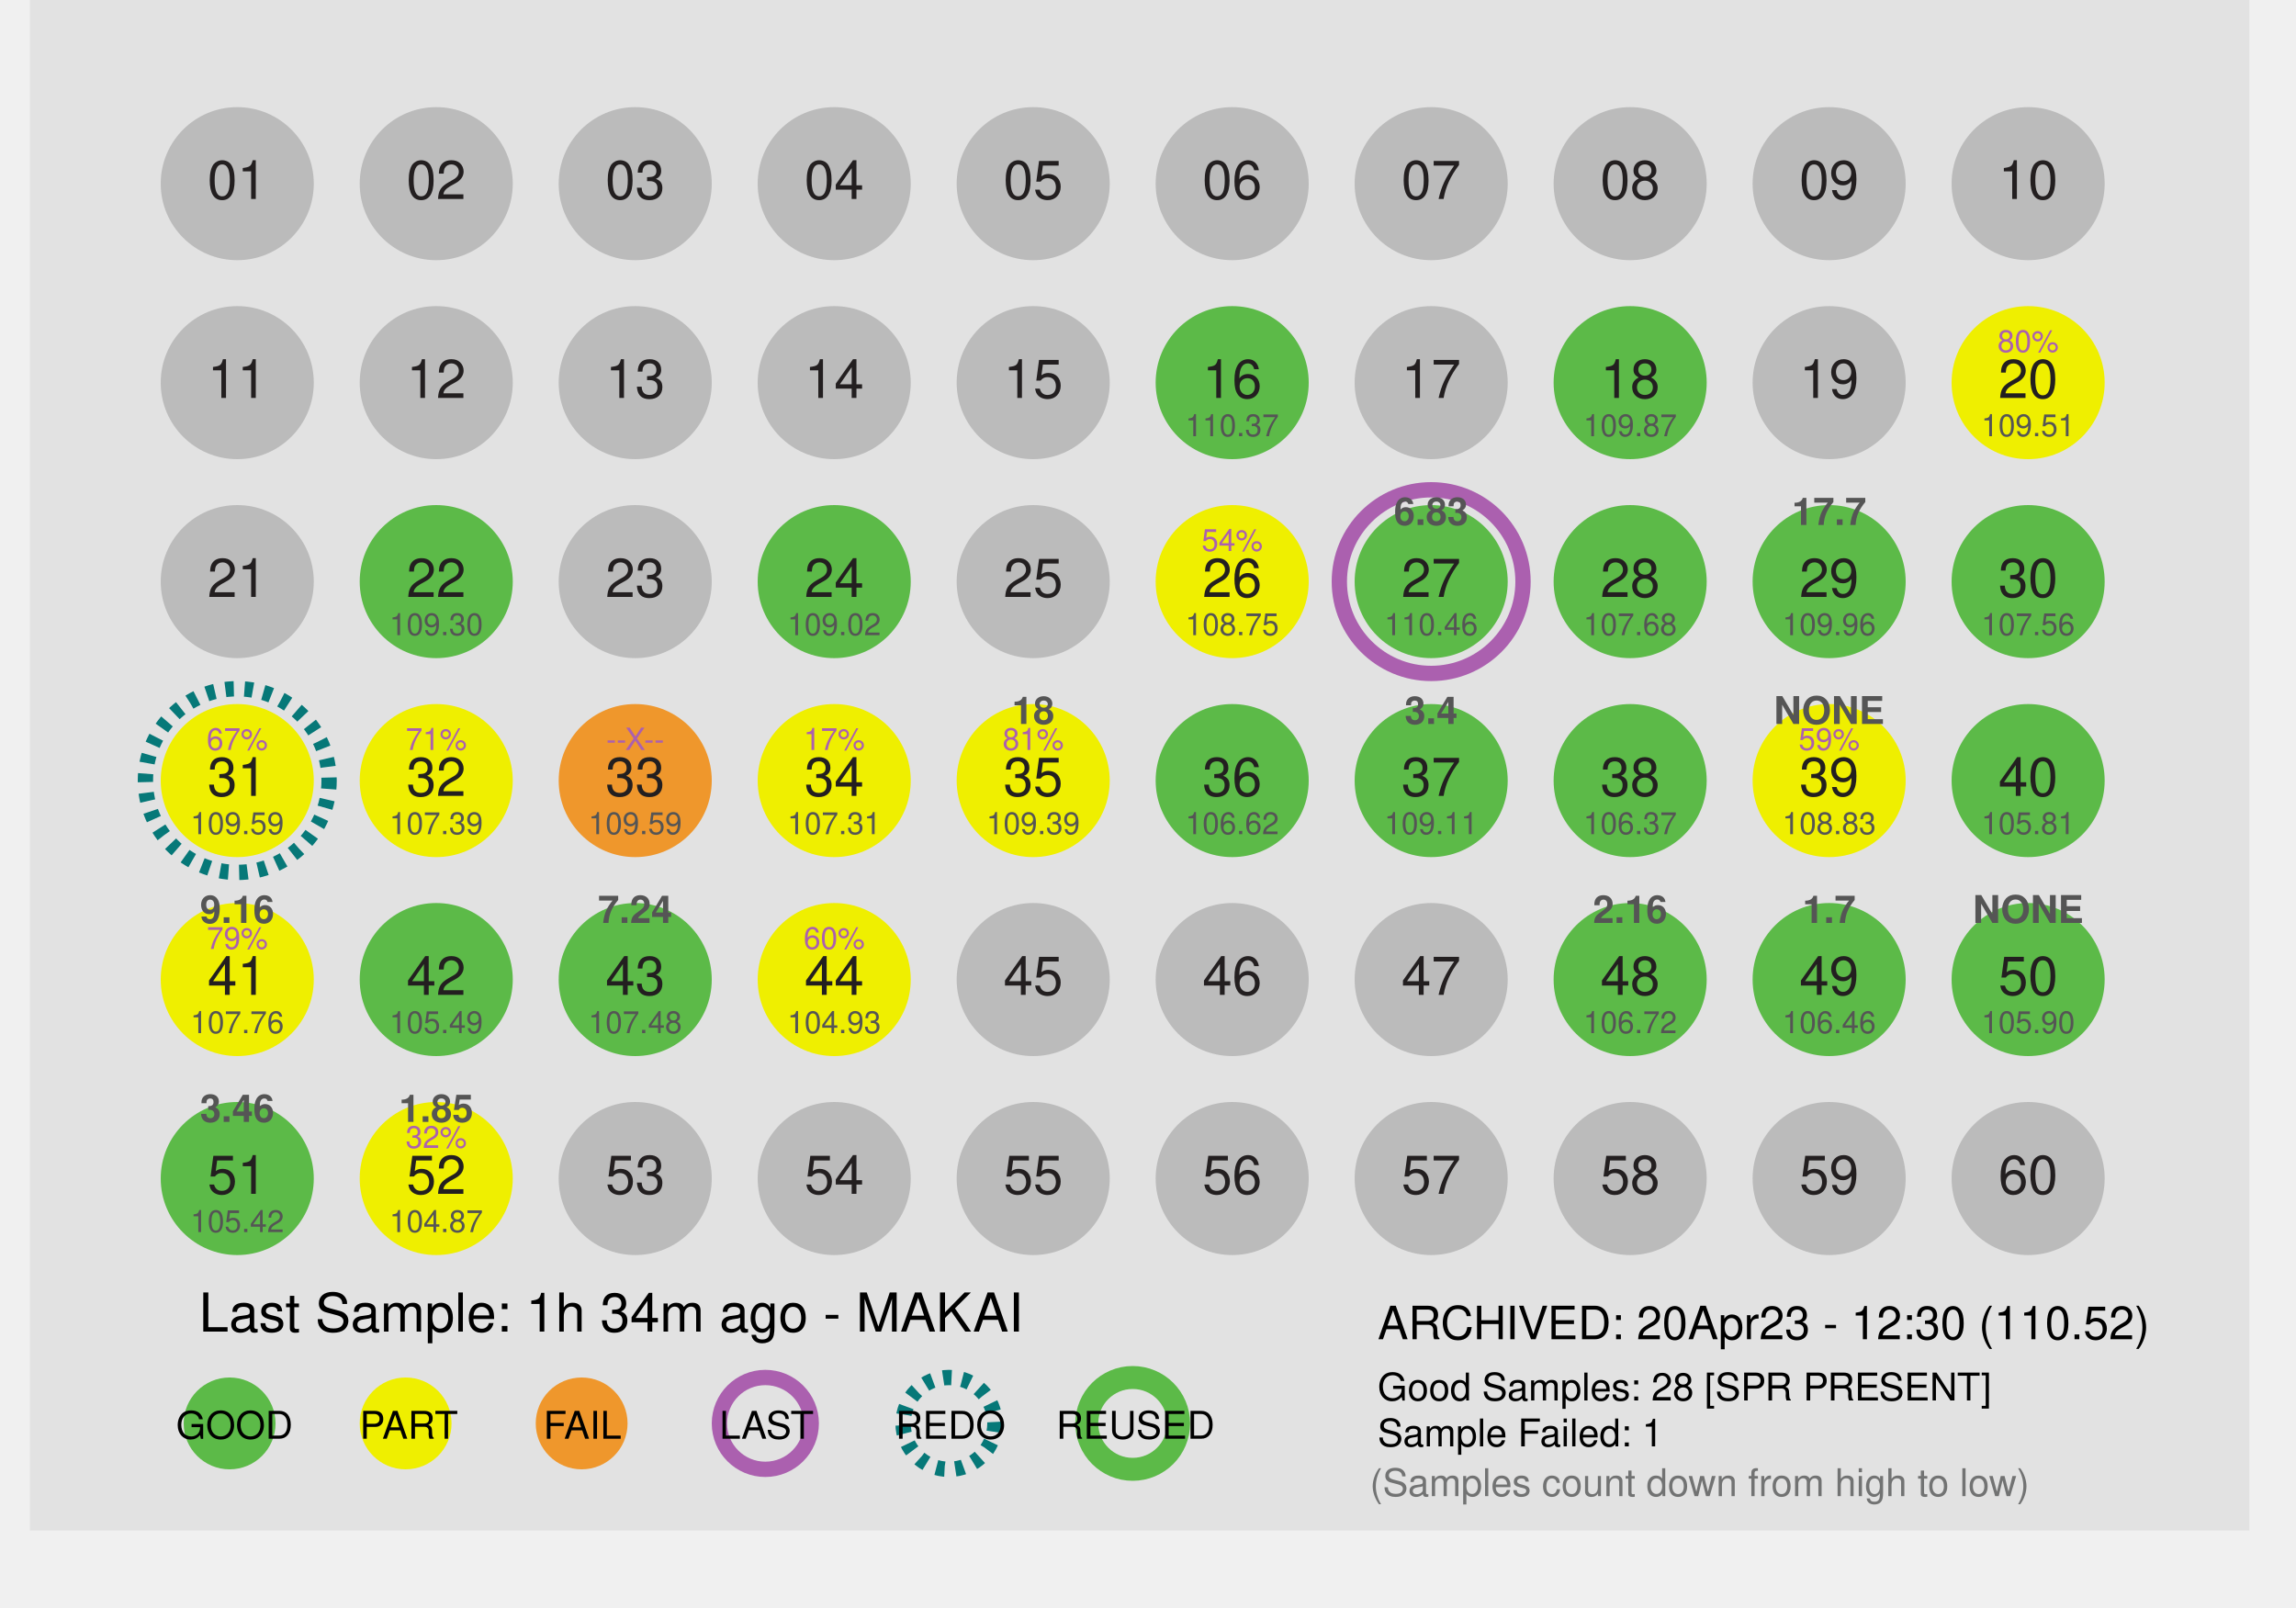
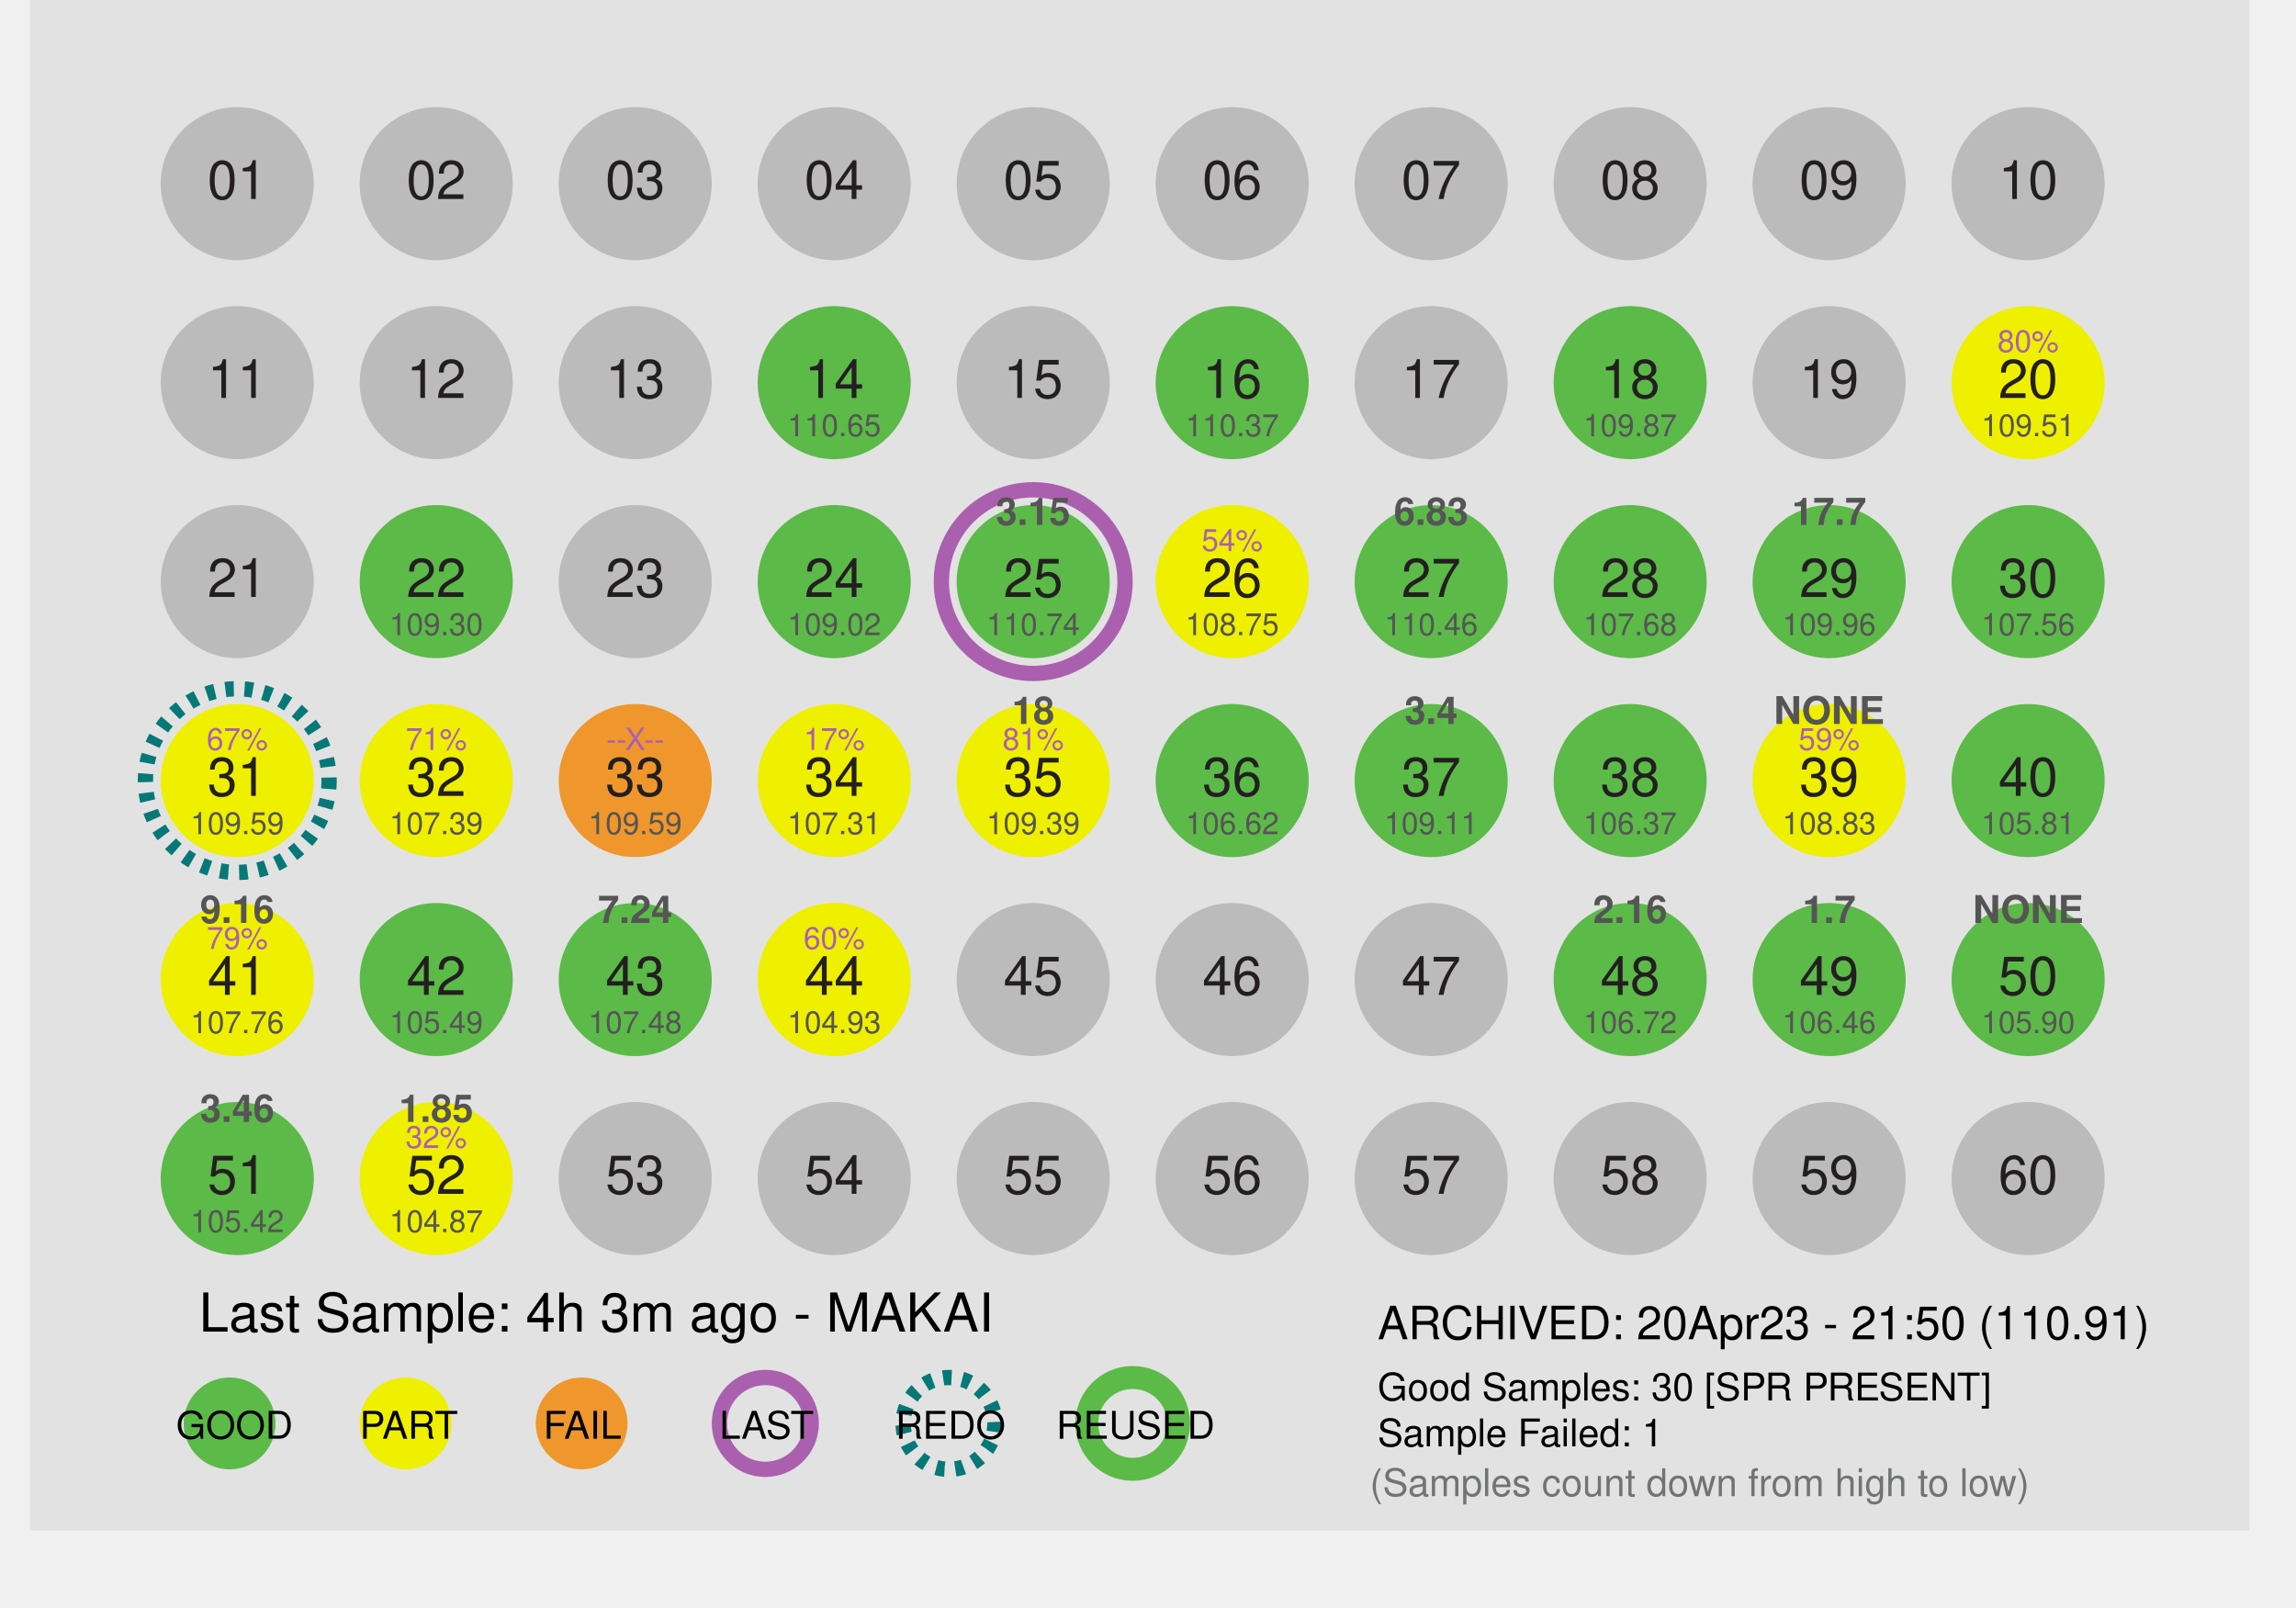
<svg xmlns="http://www.w3.org/2000/svg" id="Layer_1" data-name="Layer 1" x="0px" y="0px" viewBox="0 0 300 210" xml:space="preserve">
  <defs>
    <style>
 .st1 { fill: #dcddde; }
 .st2, .st3 { fill: #fff; }
 .st2 { stroke: #9b509f; }
 .st10, .st2, .st3 { stroke-miterlimit: 10; }
 .st10, .st2 { stroke-width: 2px; }
 .st3 { stroke: #231f20; }
 .st4 { fill: #ef972c; }
 .st5 { fill: #727373; }
 .st6 { fill: #5cba48; }
 .st7, .st8, .st9 { font-size: 7px; }
 .st7, .st8 { fill: #231f20; }
 .te5, .st7, .st9 { font-family: Helvetica; }
 .st8 { font-family: Helvetica-Bold, Helvetica; font-weight: 700; }
 .st9 { fill: #919396; }
 .st10 { fill: none; stroke: #fff; }

 .fill_gray { fill: #bbbbbb; }
 .fill_white { fill: #fff; }
 .stroke_purple { stroke: #ab60af; fill:none; stroke-width: 2px; }
 .stroke_black  { stroke: #000; fill:none; stroke-width: 2px; }
 .stroke_blue  { stroke: #067878; fill:none; stroke-width: 2px; stroke-dasharray:1.1 1.4;}
 .stroke_green  { stroke: #5cba48; fill:none; stroke-width: 3px;}
 .stroke_dash  { stroke-dasharray:1.1 1.4;}
 .stroke_2px { stroke-width: 2px; }
 .stroke_white { fill: none; stroke: #fff; }
 .stroke_none {stroke: none; fill:none};
 .stroke_darkGray { stroke: #231f20; fill: none; stroke-width: 2px;}
 .fill_orange { fill: #ef972c; }
 .fill_yellow { fill: #efef00; }
 .fill_lightgray { fill: #e2e2e2; }
 .thick_orange     { stroke-width:4px; fill:none; stroke: #ef972c; }
 .thick_yellow     { stroke-width:4px; fill:none; stroke: #f7ca0b; }
 .thick_gray       { stroke-width:4px; fill:none; stroke: #bbbbbb; }
 .thick_green      { stroke-width:4px; fill:none; stroke: #5cba48; }
 .fill_green { fill: #5cba48; }
 .font_size4 { font-size: 4px; }
 .font_size5 { font-size: 5px; }
 .font_size6 { font-size: 6px; }
 .font_size7 { font-size: 7px; }
 .font_size9 { font-size: 9px; }
 .fill_red {fill: #e24466; }
 .fill_purple {fill:#ab60af;}
 .fill_darkgray { fill: #555555; }
 .font_helv { font-family: Helvetica; }
 .font_helvBold { font-family: Helvetica-Bold, Helvetica; font-weight: 700; }
 .fill_lightergray { fill: #919396; }
    </style>
  </defs>
  <rect class="fill_lightgray" x="3.91" width="290" height="200" />
  <circle desc="c_big_01" class="stroke_none" cx="31" cy="24" r="12" />
  <circle desc="c_big_02" class="stroke_none" cx="57" cy="24" r="12" />
  <circle desc="c_big_03" class="stroke_none" cx="83" cy="24" r="12" />
  <circle desc="c_big_04" class="stroke_none" cx="109" cy="24" r="12" />
  <circle desc="c_big_05" class="stroke_none" cx="135" cy="24" r="12" />
  <circle desc="c_big_06" class="stroke_none" cx="161" cy="24" r="12" />
  <circle desc="c_big_07" class="stroke_none" cx="187" cy="24" r="12" />
  <circle desc="c_big_08" class="stroke_none" cx="213" cy="24" r="12" />
  <circle desc="c_big_09" class="stroke_none" cx="239" cy="24" r="12" />
  <circle desc="c_big_10" class="stroke_none" cx="265" cy="24" r="12" />
  <circle desc="c_big_11" class="stroke_none" cx="31" cy="50" r="12" />
  <circle desc="c_big_12" class="stroke_none" cx="57" cy="50" r="12" />
  <circle desc="c_big_13" class="stroke_none" cx="83" cy="50" r="12" />
  <circle desc="c_big_14" class="stroke_none" cx="109" cy="50" r="12" />
  <circle desc="c_big_15" class="stroke_none" cx="135" cy="50" r="12" />
  <circle desc="c_big_16" class="stroke_none" cx="161" cy="50" r="12" />
  <circle desc="c_big_17" class="stroke_none" cx="187" cy="50" r="12" />
  <circle desc="c_big_18" class="stroke_none" cx="213" cy="50" r="12" />
  <circle desc="c_big_19" class="stroke_none" cx="239" cy="50" r="12" />
  <circle desc="c_big_20" class="stroke_none" cx="265" cy="50" r="12" />
  <circle desc="c_big_21" class="stroke_none" cx="31" cy="76" r="12" />
  <circle desc="c_big_22" class="stroke_none" cx="57" cy="76" r="12" />
  <circle desc="c_big_23" class="stroke_none" cx="83" cy="76" r="12" />
  <circle desc="c_big_24" class="stroke_none" cx="109" cy="76" r="12" />
-   <circle desc="c_big_25" class="stroke_none" cx="135" cy="76" r="12" />
+   <circle desc="c_big_25" class="stroke_purple" cx="135" cy="76" r="12" />
  <circle desc="c_big_26" class="stroke_none" cx="161" cy="76" r="12" />
-   <circle desc="c_big_27" class="stroke_purple" cx="187" cy="76" r="12" />
+   <circle desc="c_big_27" class="stroke_none" cx="187" cy="76" r="12" />
  <circle desc="c_big_28" class="stroke_none" cx="213" cy="76" r="12" />
  <circle desc="c_big_29" class="stroke_none" cx="239" cy="76" r="12" />
  <circle desc="c_big_30" class="stroke_none" cx="265" cy="76" r="12" />
  <circle desc="c_big_31" class="stroke_blue" cx="31" cy="102" r="12" />
  <circle desc="c_big_32" class="stroke_none" cx="57" cy="102" r="12" />
  <circle desc="c_big_33" class="stroke_none" cx="83" cy="102" r="12" />
  <circle desc="c_big_34" class="stroke_none" cx="109" cy="102" r="12" />
  <circle desc="c_big_35" class="stroke_none" cx="135" cy="102" r="12" />
  <circle desc="c_big_36" class="stroke_none" cx="161" cy="102" r="12" />
  <circle desc="c_big_37" class="stroke_none" cx="187" cy="102" r="12" />
  <circle desc="c_big_38" class="stroke_none" cx="213" cy="102" r="12" />
  <circle desc="c_big_39" class="stroke_none" cx="239" cy="102" r="12" />
  <circle desc="c_big_40" class="stroke_none" cx="265" cy="102" r="12" />
  <circle desc="c_big_41" class="stroke_none" cx="31" cy="128" r="12" />
  <circle desc="c_big_42" class="stroke_none" cx="57" cy="128" r="12" />
  <circle desc="c_big_43" class="stroke_none" cx="83" cy="128" r="12" />
  <circle desc="c_big_44" class="stroke_none" cx="109" cy="128" r="12" />
  <circle desc="c_big_45" class="stroke_none" cx="135" cy="128" r="12" />
  <circle desc="c_big_46" class="stroke_none" cx="161" cy="128" r="12" />
  <circle desc="c_big_47" class="stroke_none" cx="187" cy="128" r="12" />
  <circle desc="c_big_48" class="stroke_none" cx="213" cy="128" r="12" />
  <circle desc="c_big_49" class="stroke_none" cx="239" cy="128" r="12" />
  <circle desc="c_big_50" class="stroke_none" cx="265" cy="128" r="12" />
  <circle desc="c_big_51" class="stroke_none" cx="31" cy="154" r="12" />
  <circle desc="c_big_52" class="stroke_none" cx="57" cy="154" r="12" />
  <circle desc="c_big_53" class="stroke_none" cx="83" cy="154" r="12" />
  <circle desc="c_big_54" class="stroke_none" cx="109" cy="154" r="12" />
  <circle desc="c_big_55" class="stroke_none" cx="135" cy="154" r="12" />
  <circle desc="c_big_56" class="stroke_none" cx="161" cy="154" r="12" />
  <circle desc="c_big_57" class="stroke_none" cx="187" cy="154" r="12" />
  <circle desc="c_big_58" class="stroke_none" cx="213" cy="154" r="12" />
  <circle desc="c_big_59" class="stroke_none" cx="239" cy="154" r="12" />
  <circle desc="c_big_60" class="stroke_none" cx="265" cy="154" r="12" />
  <circle desc="c_small_01" class="fill_gray" cx="31" cy="24" r="10" />
  <circle desc="c_small_02" class="fill_gray" cx="57" cy="24" r="10" />
  <circle desc="c_small_03" class="fill_gray" cx="83" cy="24" r="10" />
  <circle desc="c_small_04" class="fill_gray" cx="109" cy="24" r="10" />
  <circle desc="c_small_05" class="fill_gray" cx="135" cy="24" r="10" />
  <circle desc="c_small_06" class="fill_gray" cx="161" cy="24" r="10" />
  <circle desc="c_small_07" class="fill_gray" cx="187" cy="24" r="10" />
  <circle desc="c_small_08" class="fill_gray" cx="213" cy="24" r="10" />
  <circle desc="c_small_09" class="fill_gray" cx="239" cy="24" r="10" />
  <circle desc="c_small_10" class="fill_gray" cx="265" cy="24" r="10" />
  <circle desc="c_small_11" class="fill_gray" cx="31" cy="50" r="10" />
  <circle desc="c_small_12" class="fill_gray" cx="57" cy="50" r="10" />
  <circle desc="c_small_13" class="fill_gray" cx="83" cy="50" r="10" />
-   <circle desc="c_small_14" class="fill_gray" cx="109" cy="50" r="10" />
+   <circle desc="c_small_14" class="fill_green" cx="109" cy="50" r="10" />
  <circle desc="c_small_15" class="fill_gray" cx="135" cy="50" r="10" />
  <circle desc="c_small_16" class="fill_green" cx="161" cy="50" r="10" />
  <circle desc="c_small_17" class="fill_gray" cx="187" cy="50" r="10" />
  <circle desc="c_small_18" class="fill_green" cx="213" cy="50" r="10" />
  <circle desc="c_small_19" class="fill_gray" cx="239" cy="50" r="10" />
  <circle desc="c_small_20" class="fill_yellow" cx="265" cy="50" r="10" />
  <circle desc="c_small_21" class="fill_gray" cx="31" cy="76" r="10" />
  <circle desc="c_small_22" class="fill_green" cx="57" cy="76" r="10" />
  <circle desc="c_small_23" class="fill_gray" cx="83" cy="76" r="10" />
  <circle desc="c_small_24" class="fill_green" cx="109" cy="76" r="10" />
-   <circle desc="c_small_25" class="fill_gray" cx="135" cy="76" r="10" />
+   <circle desc="c_small_25" class="fill_green" cx="135" cy="76" r="10" />
  <circle desc="c_small_26" class="fill_yellow" cx="161" cy="76" r="10" />
  <circle desc="c_small_27" class="fill_green" cx="187" cy="76" r="10" />
  <circle desc="c_small_28" class="fill_green" cx="213" cy="76" r="10" />
  <circle desc="c_small_29" class="fill_green" cx="239" cy="76" r="10" />
  <circle desc="c_small_30" class="fill_green" cx="265" cy="76" r="10" />
  <circle desc="c_small_31" class="fill_yellow" cx="31" cy="102" r="10" />
  <circle desc="c_small_32" class="fill_yellow" cx="57" cy="102" r="10" />
  <circle desc="c_small_33" class="fill_orange" cx="83" cy="102" r="10" />
  <circle desc="c_small_34" class="fill_yellow" cx="109" cy="102" r="10" />
  <circle desc="c_small_35" class="fill_yellow" cx="135" cy="102" r="10" />
  <circle desc="c_small_36" class="fill_green" cx="161" cy="102" r="10" />
  <circle desc="c_small_37" class="fill_green" cx="187" cy="102" r="10" />
  <circle desc="c_small_38" class="fill_green" cx="213" cy="102" r="10" />
  <circle desc="c_small_39" class="fill_yellow" cx="239" cy="102" r="10" />
  <circle desc="c_small_40" class="fill_green" cx="265" cy="102" r="10" />
  <circle desc="c_small_41" class="fill_yellow" cx="31" cy="128" r="10" />
  <circle desc="c_small_42" class="fill_green" cx="57" cy="128" r="10" />
  <circle desc="c_small_43" class="fill_green" cx="83" cy="128" r="10" />
  <circle desc="c_small_44" class="fill_yellow" cx="109" cy="128" r="10" />
  <circle desc="c_small_45" class="fill_gray" cx="135" cy="128" r="10" />
  <circle desc="c_small_46" class="fill_gray" cx="161" cy="128" r="10" />
  <circle desc="c_small_47" class="fill_gray" cx="187" cy="128" r="10" />
  <circle desc="c_small_48" class="fill_green" cx="213" cy="128" r="10" />
  <circle desc="c_small_49" class="fill_green" cx="239" cy="128" r="10" />
  <circle desc="c_small_50" class="fill_green" cx="265" cy="128" r="10" />
  <circle desc="c_small_51" class="fill_green" cx="31" cy="154" r="10" />
  <circle desc="c_small_52" class="fill_yellow" cx="57" cy="154" r="10" />
  <circle desc="c_small_53" class="fill_gray" cx="83" cy="154" r="10" />
  <circle desc="c_small_54" class="fill_gray" cx="109" cy="154" r="10" />
  <circle desc="c_small_55" class="fill_gray" cx="135" cy="154" r="10" />
  <circle desc="c_small_56" class="fill_gray" cx="161" cy="154" r="10" />
  <circle desc="c_small_57" class="fill_gray" cx="187" cy="154" r="10" />
  <circle desc="c_small_58" class="fill_gray" cx="213" cy="154" r="10" />
  <circle desc="c_small_59" class="fill_gray" cx="239" cy="154" r="10" />
  <circle desc="c_small_60" class="fill_gray" cx="265" cy="154" r="10" />
  <text desc="t_label_01" class="st7" text-anchor="middle" transform="translate(31 26)">01</text>
  <text desc="t_label_02" class="st7" text-anchor="middle" transform="translate(57 26)">02</text>
  <text desc="t_label_03" class="st7" text-anchor="middle" transform="translate(83 26)">03</text>
  <text desc="t_label_04" class="st7" text-anchor="middle" transform="translate(109 26)">04</text>
  <text desc="t_label_05" class="st7" text-anchor="middle" transform="translate(135 26)">05</text>
  <text desc="t_label_06" class="st7" text-anchor="middle" transform="translate(161 26)">06</text>
  <text desc="t_label_07" class="st7" text-anchor="middle" transform="translate(187 26)">07</text>
  <text desc="t_label_08" class="st7" text-anchor="middle" transform="translate(213 26)">08</text>
  <text desc="t_label_09" class="st7" text-anchor="middle" transform="translate(239 26)">09</text>
  <text desc="t_label_10" class="st7" text-anchor="middle" transform="translate(265 26)">10</text>
  <text desc="t_label_11" class="st7" text-anchor="middle" transform="translate(31 52)">11</text>
  <text desc="t_label_12" class="st7" text-anchor="middle" transform="translate(57 52)">12</text>
  <text desc="t_label_13" class="st7" text-anchor="middle" transform="translate(83 52)">13</text>
  <text desc="t_label_14" class="st7" text-anchor="middle" transform="translate(109 52)">14</text>
  <text desc="t_label_15" class="st7" text-anchor="middle" transform="translate(135 52)">15</text>
  <text desc="t_label_16" class="st7" text-anchor="middle" transform="translate(161 52)">16</text>
  <text desc="t_label_17" class="st7" text-anchor="middle" transform="translate(187 52)">17</text>
  <text desc="t_label_18" class="st7" text-anchor="middle" transform="translate(213 52)">18</text>
  <text desc="t_label_19" class="st7" text-anchor="middle" transform="translate(239 52)">19</text>
  <text desc="t_label_20" class="st7" text-anchor="middle" transform="translate(265 52)">20</text>
  <text desc="t_label_21" class="st7" text-anchor="middle" transform="translate(31 78)">21</text>
  <text desc="t_label_22" class="st7" text-anchor="middle" transform="translate(57 78)">22</text>
  <text desc="t_label_23" class="st7" text-anchor="middle" transform="translate(83 78)">23</text>
  <text desc="t_label_24" class="st7" text-anchor="middle" transform="translate(109 78)">24</text>
  <text desc="t_label_25" class="st7" text-anchor="middle" transform="translate(135 78)">25</text>
  <text desc="t_label_26" class="st7" text-anchor="middle" transform="translate(161 78)">26</text>
  <text desc="t_label_27" class="st7" text-anchor="middle" transform="translate(187 78)">27</text>
  <text desc="t_label_28" class="st7" text-anchor="middle" transform="translate(213 78)">28</text>
  <text desc="t_label_29" class="st7" text-anchor="middle" transform="translate(239 78)">29</text>
  <text desc="t_label_30" class="st7" text-anchor="middle" transform="translate(265 78)">30</text>
  <text desc="t_label_31" class="st7" text-anchor="middle" transform="translate(31 104)">31</text>
  <text desc="t_label_32" class="st7" text-anchor="middle" transform="translate(57 104)">32</text>
  <text desc="t_label_33" class="st7" text-anchor="middle" transform="translate(83 104)">33</text>
  <text desc="t_label_34" class="st7" text-anchor="middle" transform="translate(109 104)">34</text>
  <text desc="t_label_35" class="st7" text-anchor="middle" transform="translate(135 104)">35</text>
  <text desc="t_label_36" class="st7" text-anchor="middle" transform="translate(161 104)">36</text>
  <text desc="t_label_37" class="st7" text-anchor="middle" transform="translate(187 104)">37</text>
  <text desc="t_label_38" class="st7" text-anchor="middle" transform="translate(213 104)">38</text>
  <text desc="t_label_39" class="st7" text-anchor="middle" transform="translate(239 104)">39</text>
  <text desc="t_label_40" class="st7" text-anchor="middle" transform="translate(265 104)">40</text>
  <text desc="t_label_41" class="st7" text-anchor="middle" transform="translate(31 130)">41</text>
  <text desc="t_label_42" class="st7" text-anchor="middle" transform="translate(57 130)">42</text>
  <text desc="t_label_43" class="st7" text-anchor="middle" transform="translate(83 130)">43</text>
  <text desc="t_label_44" class="st7" text-anchor="middle" transform="translate(109 130)">44</text>
  <text desc="t_label_45" class="st7" text-anchor="middle" transform="translate(135 130)">45</text>
  <text desc="t_label_46" class="st7" text-anchor="middle" transform="translate(161 130)">46</text>
  <text desc="t_label_47" class="st7" text-anchor="middle" transform="translate(187 130)">47</text>
  <text desc="t_label_48" class="st7" text-anchor="middle" transform="translate(213 130)">48</text>
  <text desc="t_label_49" class="st7" text-anchor="middle" transform="translate(239 130)">49</text>
  <text desc="t_label_50" class="st7" text-anchor="middle" transform="translate(265 130)">50</text>
  <text desc="t_label_51" class="st7" text-anchor="middle" transform="translate(31 156)">51</text>
  <text desc="t_label_52" class="st7" text-anchor="middle" transform="translate(57 156)">52</text>
  <text desc="t_label_53" class="st7" text-anchor="middle" transform="translate(83 156)">53</text>
  <text desc="t_label_54" class="st7" text-anchor="middle" transform="translate(109 156)">54</text>
  <text desc="t_label_55" class="st7" text-anchor="middle" transform="translate(135 156)">55</text>
  <text desc="t_label_56" class="st7" text-anchor="middle" transform="translate(161 156)">56</text>
  <text desc="t_label_57" class="st7" text-anchor="middle" transform="translate(187 156)">57</text>
  <text desc="t_label_58" class="st7" text-anchor="middle" transform="translate(213 156)">58</text>
  <text desc="t_label_59" class="st7" text-anchor="middle" transform="translate(239 156)">59</text>
  <text desc="t_label_60" class="st7" text-anchor="middle" transform="translate(265 156)">60</text>
  <text desc="pct_label_01" text-anchor="middle" class="te5 font_size4 fill_purple" transform="translate(31 20)" />
  <text desc="pct_label_02" text-anchor="middle" class="te5 font_size4 fill_purple" transform="translate(57 20)" />
  <text desc="pct_label_03" text-anchor="middle" class="te5 font_size4 fill_purple" transform="translate(83 20)" />
  <text desc="pct_label_04" text-anchor="middle" class="te5 font_size4 fill_purple" transform="translate(109 20)" />
  <text desc="pct_label_05" text-anchor="middle" class="te5 font_size4 fill_purple" transform="translate(135 20)" />
  <text desc="pct_label_06" text-anchor="middle" class="te5 font_size4 fill_purple" transform="translate(161 20)" />
  <text desc="pct_label_07" text-anchor="middle" class="te5 font_size4 fill_purple" transform="translate(187 20)" />
  <text desc="pct_label_08" text-anchor="middle" class="te5 font_size4 fill_purple" transform="translate(213 20)" />
  <text desc="pct_label_09" text-anchor="middle" class="te5 font_size4 fill_purple" transform="translate(239 20)" />
  <text desc="pct_label_10" text-anchor="middle" class="te5 font_size4 fill_purple" transform="translate(265 20)" />
  <text desc="pct_label_11" text-anchor="middle" class="te5 font_size4 fill_purple" transform="translate(31 46)" />
  <text desc="pct_label_12" text-anchor="middle" class="te5 font_size4 fill_purple" transform="translate(57 46)" />
  <text desc="pct_label_13" text-anchor="middle" class="te5 font_size4 fill_purple" transform="translate(83 46)" />
  <text desc="pct_label_14" text-anchor="middle" class="te5 font_size4 fill_purple" transform="translate(109 46)" />
  <text desc="pct_label_15" text-anchor="middle" class="te5 font_size4 fill_purple" transform="translate(135 46)" />
  <text desc="pct_label_16" text-anchor="middle" class="te5 font_size4 fill_purple" transform="translate(161 46)" />
  <text desc="pct_label_17" text-anchor="middle" class="te5 font_size4 fill_purple" transform="translate(187 46)" />
  <text desc="pct_label_18" text-anchor="middle" class="te5 font_size4 fill_purple" transform="translate(213 46)" />
  <text desc="pct_label_19" text-anchor="middle" class="te5 font_size4 fill_purple" transform="translate(239 46)" />
  <text desc="pct_label_20" text-anchor="middle" class="te5 font_size4 fill_purple" transform="translate(265 46)">80%</text>
  <text desc="pct_label_21" text-anchor="middle" class="te5 font_size4 fill_purple" transform="translate(31 72)" />
  <text desc="pct_label_22" text-anchor="middle" class="te5 font_size4 fill_purple" transform="translate(57 72)" />
  <text desc="pct_label_23" text-anchor="middle" class="te5 font_size4 fill_purple" transform="translate(83 72)" />
  <text desc="pct_label_24" text-anchor="middle" class="te5 font_size4 fill_purple" transform="translate(109 72)" />
  <text desc="pct_label_25" text-anchor="middle" class="te5 font_size4 fill_purple" transform="translate(135 72)" />
  <text desc="pct_label_26" text-anchor="middle" class="te5 font_size4 fill_purple" transform="translate(161 72)">54%</text>
  <text desc="pct_label_27" text-anchor="middle" class="te5 font_size4 fill_purple" transform="translate(187 72)" />
  <text desc="pct_label_28" text-anchor="middle" class="te5 font_size4 fill_purple" transform="translate(213 72)" />
  <text desc="pct_label_29" text-anchor="middle" class="te5 font_size4 fill_purple" transform="translate(239 72)" />
  <text desc="pct_label_30" text-anchor="middle" class="te5 font_size4 fill_purple" transform="translate(265 72)" />
  <text desc="pct_label_31" text-anchor="middle" class="te5 font_size4 fill_purple" transform="translate(31 98)">67%</text>
  <text desc="pct_label_32" text-anchor="middle" class="te5 font_size4 fill_purple" transform="translate(57 98)">71%</text>
  <text desc="pct_label_33" text-anchor="middle" class="te5 font_size4 fill_purple" transform="translate(83 98)">--X--</text>
  <text desc="pct_label_34" text-anchor="middle" class="te5 font_size4 fill_purple" transform="translate(109 98)">17%</text>
  <text desc="pct_label_35" text-anchor="middle" class="te5 font_size4 fill_purple" transform="translate(135 98)">81%</text>
  <text desc="pct_label_36" text-anchor="middle" class="te5 font_size4 fill_purple" transform="translate(161 98)" />
  <text desc="pct_label_37" text-anchor="middle" class="te5 font_size4 fill_purple" transform="translate(187 98)" />
  <text desc="pct_label_38" text-anchor="middle" class="te5 font_size4 fill_purple" transform="translate(213 98)" />
  <text desc="pct_label_39" text-anchor="middle" class="te5 font_size4 fill_purple" transform="translate(239 98)">59%</text>
  <text desc="pct_label_40" text-anchor="middle" class="te5 font_size4 fill_purple" transform="translate(265 98)" />
  <text desc="pct_label_41" text-anchor="middle" class="te5 font_size4 fill_purple" transform="translate(31 124)">79%</text>
  <text desc="pct_label_42" text-anchor="middle" class="te5 font_size4 fill_purple" transform="translate(57 124)" />
  <text desc="pct_label_43" text-anchor="middle" class="te5 font_size4 fill_purple" transform="translate(83 124)" />
  <text desc="pct_label_44" text-anchor="middle" class="te5 font_size4 fill_purple" transform="translate(109 124)">60%</text>
  <text desc="pct_label_45" text-anchor="middle" class="te5 font_size4 fill_purple" transform="translate(135 124)" />
  <text desc="pct_label_46" text-anchor="middle" class="te5 font_size4 fill_purple" transform="translate(161 124)" />
  <text desc="pct_label_47" text-anchor="middle" class="te5 font_size4 fill_purple" transform="translate(187 124)" />
  <text desc="pct_label_48" text-anchor="middle" class="te5 font_size4 fill_purple" transform="translate(213 124)" />
  <text desc="pct_label_49" text-anchor="middle" class="te5 font_size4 fill_purple" transform="translate(239 124)" />
  <text desc="pct_label_50" text-anchor="middle" class="te5 font_size4 fill_purple" transform="translate(265 124)" />
  <text desc="pct_label_51" text-anchor="middle" class="te5 font_size4 fill_purple" transform="translate(31 150)" />
  <text desc="pct_label_52" text-anchor="middle" class="te5 font_size4 fill_purple" transform="translate(57 150)">32%</text>
  <text desc="pct_label_53" text-anchor="middle" class="te5 font_size4 fill_purple" transform="translate(83 150)" />
  <text desc="pct_label_54" text-anchor="middle" class="te5 font_size4 fill_purple" transform="translate(109 150)" />
  <text desc="pct_label_55" text-anchor="middle" class="te5 font_size4 fill_purple" transform="translate(135 150)" />
  <text desc="pct_label_56" text-anchor="middle" class="te5 font_size4 fill_purple" transform="translate(161 150)" />
  <text desc="pct_label_57" text-anchor="middle" class="te5 font_size4 fill_purple" transform="translate(187 150)" />
  <text desc="pct_label_58" text-anchor="middle" class="te5 font_size4 fill_purple" transform="translate(213 150)" />
  <text desc="pct_label_59" text-anchor="middle" class="te5 font_size4 fill_purple" transform="translate(239 150)" />
  <text desc="pct_label_60" text-anchor="middle" class="te5 font_size4 fill_purple" transform="translate(265 150)" />
  <text desc="spr_label_01" text-anchor="middle" class="st8 font_size5 fill_darkgray" transform="translate(31 16.6)" />
  <text desc="spr_label_02" text-anchor="middle" class="st8 font_size5 fill_darkgray" transform="translate(57 16.6)" />
  <text desc="spr_label_03" text-anchor="middle" class="st8 font_size5 fill_darkgray" transform="translate(83 16.6)" />
  <text desc="spr_label_04" text-anchor="middle" class="st8 font_size5 fill_darkgray" transform="translate(109 16.6)" />
  <text desc="spr_label_05" text-anchor="middle" class="st8 font_size5 fill_darkgray" transform="translate(135 16.6)" />
  <text desc="spr_label_06" text-anchor="middle" class="st8 font_size5 fill_darkgray" transform="translate(161 16.6)" />
  <text desc="spr_label_07" text-anchor="middle" class="st8 font_size5 fill_darkgray" transform="translate(187 16.6)" />
  <text desc="spr_label_08" text-anchor="middle" class="st8 font_size5 fill_darkgray" transform="translate(213 16.6)" />
  <text desc="spr_label_09" text-anchor="middle" class="st8 font_size5 fill_darkgray" transform="translate(239 16.6)" />
  <text desc="spr_label_10" text-anchor="middle" class="st8 font_size5 fill_darkgray" transform="translate(265 16.6)" />
  <text desc="spr_label_11" text-anchor="middle" class="st8 font_size5 fill_darkgray" transform="translate(31 42.6)" />
  <text desc="spr_label_12" text-anchor="middle" class="st8 font_size5 fill_darkgray" transform="translate(57 42.6)" />
  <text desc="spr_label_13" text-anchor="middle" class="st8 font_size5 fill_darkgray" transform="translate(83 42.6)" />
  <text desc="spr_label_14" text-anchor="middle" class="st8 font_size5 fill_darkgray" transform="translate(109 42.6)" />
  <text desc="spr_label_15" text-anchor="middle" class="st8 font_size5 fill_darkgray" transform="translate(135 42.6)" />
  <text desc="spr_label_16" text-anchor="middle" class="st8 font_size5 fill_darkgray" transform="translate(161 42.6)" />
  <text desc="spr_label_17" text-anchor="middle" class="st8 font_size5 fill_darkgray" transform="translate(187 42.6)" />
  <text desc="spr_label_18" text-anchor="middle" class="st8 font_size5 fill_darkgray" transform="translate(213 42.6)" />
  <text desc="spr_label_19" text-anchor="middle" class="st8 font_size5 fill_darkgray" transform="translate(239 42.6)" />
  <text desc="spr_label_20" text-anchor="middle" class="st8 font_size5 fill_darkgray" transform="translate(265 42.6)" />
  <text desc="spr_label_21" text-anchor="middle" class="st8 font_size5 fill_darkgray" transform="translate(31 68.6)" />
  <text desc="spr_label_22" text-anchor="middle" class="st8 font_size5 fill_darkgray" transform="translate(57 68.6)" />
  <text desc="spr_label_23" text-anchor="middle" class="st8 font_size5 fill_darkgray" transform="translate(83 68.6)" />
  <text desc="spr_label_24" text-anchor="middle" class="st8 font_size5 fill_darkgray" transform="translate(109 68.6)" />
-   <text desc="spr_label_25" text-anchor="middle" class="st8 font_size5 fill_darkgray" transform="translate(135 68.6)" />
+   <text desc="spr_label_25" text-anchor="middle" class="st8 font_size5 fill_darkgray" transform="translate(135 68.6)">3.15</text>
  <text desc="spr_label_26" text-anchor="middle" class="st8 font_size5 fill_darkgray" transform="translate(161 68.6)" />
  <text desc="spr_label_27" text-anchor="middle" class="st8 font_size5 fill_darkgray" transform="translate(187 68.6)">6.83</text>
  <text desc="spr_label_28" text-anchor="middle" class="st8 font_size5 fill_darkgray" transform="translate(213 68.6)" />
  <text desc="spr_label_29" text-anchor="middle" class="st8 font_size5 fill_darkgray" transform="translate(239 68.6)">17.7</text>
  <text desc="spr_label_30" text-anchor="middle" class="st8 font_size5 fill_darkgray" transform="translate(265 68.6)" />
  <text desc="spr_label_31" text-anchor="middle" class="st8 font_size5 fill_darkgray" transform="translate(31 94.6)" />
  <text desc="spr_label_32" text-anchor="middle" class="st8 font_size5 fill_darkgray" transform="translate(57 94.6)" />
  <text desc="spr_label_33" text-anchor="middle" class="st8 font_size5 fill_darkgray" transform="translate(83 94.6)" />
  <text desc="spr_label_34" text-anchor="middle" class="st8 font_size5 fill_darkgray" transform="translate(109 94.6)" />
  <text desc="spr_label_35" text-anchor="middle" class="st8 font_size5 fill_darkgray" transform="translate(135 94.6)">18</text>
  <text desc="spr_label_36" text-anchor="middle" class="st8 font_size5 fill_darkgray" transform="translate(161 94.6)" />
  <text desc="spr_label_37" text-anchor="middle" class="st8 font_size5 fill_darkgray" transform="translate(187 94.6)">3.4</text>
  <text desc="spr_label_38" text-anchor="middle" class="st8 font_size5 fill_darkgray" transform="translate(213 94.6)" />
  <text desc="spr_label_39" text-anchor="middle" class="st8 font_size5 fill_darkgray" transform="translate(239 94.6)">NONE</text>
  <text desc="spr_label_40" text-anchor="middle" class="st8 font_size5 fill_darkgray" transform="translate(265 94.6)" />
  <text desc="spr_label_41" text-anchor="middle" class="st8 font_size5 fill_darkgray" transform="translate(31 120.6)">9.16</text>
  <text desc="spr_label_42" text-anchor="middle" class="st8 font_size5 fill_darkgray" transform="translate(57 120.6)" />
  <text desc="spr_label_43" text-anchor="middle" class="st8 font_size5 fill_darkgray" transform="translate(83 120.6)">7.24</text>
  <text desc="spr_label_44" text-anchor="middle" class="st8 font_size5 fill_darkgray" transform="translate(109 120.6)" />
  <text desc="spr_label_45" text-anchor="middle" class="st8 font_size5 fill_darkgray" transform="translate(135 120.6)" />
  <text desc="spr_label_46" text-anchor="middle" class="st8 font_size5 fill_darkgray" transform="translate(161 120.6)" />
  <text desc="spr_label_47" text-anchor="middle" class="st8 font_size5 fill_darkgray" transform="translate(187 120.6)" />
  <text desc="spr_label_48" text-anchor="middle" class="st8 font_size5 fill_darkgray" transform="translate(213 120.6)">2.16</text>
  <text desc="spr_label_49" text-anchor="middle" class="st8 font_size5 fill_darkgray" transform="translate(239 120.6)">1.7</text>
  <text desc="spr_label_50" text-anchor="middle" class="st8 font_size5 fill_darkgray" transform="translate(265 120.6)">NONE</text>
  <text desc="spr_label_51" text-anchor="middle" class="st8 font_size5 fill_darkgray" transform="translate(31 146.6)">3.46</text>
  <text desc="spr_label_52" text-anchor="middle" class="st8 font_size5 fill_darkgray" transform="translate(57 146.6)">1.85</text>
  <text desc="spr_label_53" text-anchor="middle" class="st8 font_size5 fill_darkgray" transform="translate(83 146.6)" />
  <text desc="spr_label_54" text-anchor="middle" class="st8 font_size5 fill_darkgray" transform="translate(109 146.6)" />
  <text desc="spr_label_55" text-anchor="middle" class="st8 font_size5 fill_darkgray" transform="translate(135 146.6)" />
  <text desc="spr_label_56" text-anchor="middle" class="st8 font_size5 fill_darkgray" transform="translate(161 146.6)" />
  <text desc="spr_label_57" text-anchor="middle" class="st8 font_size5 fill_darkgray" transform="translate(187 146.6)" />
  <text desc="spr_label_58" text-anchor="middle" class="st8 font_size5 fill_darkgray" transform="translate(213 146.6)" />
  <text desc="spr_label_59" text-anchor="middle" class="st8 font_size5 fill_darkgray" transform="translate(239 146.6)" />
  <text desc="spr_label_60" text-anchor="middle" class="st8 font_size5 fill_darkgray" transform="translate(265 146.6)" />
  <text desc="time_label_01" text-anchor="middle" class="te5 font_size4 fill_darkgray" transform="translate(31 31)" />
  <text desc="time_label_02" text-anchor="middle" class="te5 font_size4 fill_darkgray" transform="translate(57 31)" />
  <text desc="time_label_03" text-anchor="middle" class="te5 font_size4 fill_darkgray" transform="translate(83 31)" />
  <text desc="time_label_04" text-anchor="middle" class="te5 font_size4 fill_darkgray" transform="translate(109 31)" />
  <text desc="time_label_05" text-anchor="middle" class="te5 font_size4 fill_darkgray" transform="translate(135 31)" />
  <text desc="time_label_06" text-anchor="middle" class="te5 font_size4 fill_darkgray" transform="translate(161 31)" />
  <text desc="time_label_07" text-anchor="middle" class="te5 font_size4 fill_darkgray" transform="translate(187 31)" />
  <text desc="time_label_08" text-anchor="middle" class="te5 font_size4 fill_darkgray" transform="translate(213 31)" />
  <text desc="time_label_09" text-anchor="middle" class="te5 font_size4 fill_darkgray" transform="translate(239 31)" />
  <text desc="time_label_10" text-anchor="middle" class="te5 font_size4 fill_darkgray" transform="translate(265 31)" />
  <text desc="time_label_11" text-anchor="middle" class="te5 font_size4 fill_darkgray" transform="translate(31 57)" />
  <text desc="time_label_12" text-anchor="middle" class="te5 font_size4 fill_darkgray" transform="translate(57 57)" />
  <text desc="time_label_13" text-anchor="middle" class="te5 font_size4 fill_darkgray" transform="translate(83 57)" />
-   <text desc="time_label_14" text-anchor="middle" class="te5 font_size4 fill_darkgray" transform="translate(109 57)" />
+   <text desc="time_label_14" text-anchor="middle" class="te5 font_size4 fill_darkgray" transform="translate(109 57)">110.65</text>
  <text desc="time_label_15" text-anchor="middle" class="te5 font_size4 fill_darkgray" transform="translate(135 57)" />
  <text desc="time_label_16" text-anchor="middle" class="te5 font_size4 fill_darkgray" transform="translate(161 57)">110.37</text>
  <text desc="time_label_17" text-anchor="middle" class="te5 font_size4 fill_darkgray" transform="translate(187 57)" />
  <text desc="time_label_18" text-anchor="middle" class="te5 font_size4 fill_darkgray" transform="translate(213 57)">109.87</text>
  <text desc="time_label_19" text-anchor="middle" class="te5 font_size4 fill_darkgray" transform="translate(239 57)" />
  <text desc="time_label_20" text-anchor="middle" class="te5 font_size4 fill_darkgray" transform="translate(265 57)">109.51</text>
  <text desc="time_label_21" text-anchor="middle" class="te5 font_size4 fill_darkgray" transform="translate(31 83)" />
  <text desc="time_label_22" text-anchor="middle" class="te5 font_size4 fill_darkgray" transform="translate(57 83)">109.30</text>
  <text desc="time_label_23" text-anchor="middle" class="te5 font_size4 fill_darkgray" transform="translate(83 83)" />
  <text desc="time_label_24" text-anchor="middle" class="te5 font_size4 fill_darkgray" transform="translate(109 83)">109.02</text>
-   <text desc="time_label_25" text-anchor="middle" class="te5 font_size4 fill_darkgray" transform="translate(135 83)" />
+   <text desc="time_label_25" text-anchor="middle" class="te5 font_size4 fill_darkgray" transform="translate(135 83)">110.74</text>
  <text desc="time_label_26" text-anchor="middle" class="te5 font_size4 fill_darkgray" transform="translate(161 83)">108.75</text>
  <text desc="time_label_27" text-anchor="middle" class="te5 font_size4 fill_darkgray" transform="translate(187 83)">110.46</text>
  <text desc="time_label_28" text-anchor="middle" class="te5 font_size4 fill_darkgray" transform="translate(213 83)">107.68</text>
  <text desc="time_label_29" text-anchor="middle" class="te5 font_size4 fill_darkgray" transform="translate(239 83)">109.96</text>
  <text desc="time_label_30" text-anchor="middle" class="te5 font_size4 fill_darkgray" transform="translate(265 83)">107.56</text>
  <text desc="time_label_31" text-anchor="middle" class="te5 font_size4 fill_darkgray" transform="translate(31 109)">109.59</text>
  <text desc="time_label_32" text-anchor="middle" class="te5 font_size4 fill_darkgray" transform="translate(57 109)">107.39</text>
  <text desc="time_label_33" text-anchor="middle" class="te5 font_size4 fill_darkgray" transform="translate(83 109)">109.59</text>
  <text desc="time_label_34" text-anchor="middle" class="te5 font_size4 fill_darkgray" transform="translate(109 109)">107.31</text>
  <text desc="time_label_35" text-anchor="middle" class="te5 font_size4 fill_darkgray" transform="translate(135 109)">109.39</text>
  <text desc="time_label_36" text-anchor="middle" class="te5 font_size4 fill_darkgray" transform="translate(161 109)">106.62</text>
  <text desc="time_label_37" text-anchor="middle" class="te5 font_size4 fill_darkgray" transform="translate(187 109)">109.11</text>
  <text desc="time_label_38" text-anchor="middle" class="te5 font_size4 fill_darkgray" transform="translate(213 109)">106.37</text>
  <text desc="time_label_39" text-anchor="middle" class="te5 font_size4 fill_darkgray" transform="translate(239 109)">108.83</text>
  <text desc="time_label_40" text-anchor="middle" class="te5 font_size4 fill_darkgray" transform="translate(265 109)">105.81</text>
  <text desc="time_label_41" text-anchor="middle" class="te5 font_size4 fill_darkgray" transform="translate(31 135)">107.76</text>
  <text desc="time_label_42" text-anchor="middle" class="te5 font_size4 fill_darkgray" transform="translate(57 135)">105.49</text>
  <text desc="time_label_43" text-anchor="middle" class="te5 font_size4 fill_darkgray" transform="translate(83 135)">107.48</text>
  <text desc="time_label_44" text-anchor="middle" class="te5 font_size4 fill_darkgray" transform="translate(109 135)">104.93</text>
  <text desc="time_label_45" text-anchor="middle" class="te5 font_size4 fill_darkgray" transform="translate(135 135)" />
  <text desc="time_label_46" text-anchor="middle" class="te5 font_size4 fill_darkgray" transform="translate(161 135)" />
  <text desc="time_label_47" text-anchor="middle" class="te5 font_size4 fill_darkgray" transform="translate(187 135)" />
  <text desc="time_label_48" text-anchor="middle" class="te5 font_size4 fill_darkgray" transform="translate(213 135)">106.72</text>
  <text desc="time_label_49" text-anchor="middle" class="te5 font_size4 fill_darkgray" transform="translate(239 135)">106.46</text>
  <text desc="time_label_50" text-anchor="middle" class="te5 font_size4 fill_darkgray" transform="translate(265 135)">105.90</text>
  <text desc="time_label_51" text-anchor="middle" class="te5 font_size4 fill_darkgray" transform="translate(31 161)">105.42</text>
  <text desc="time_label_52" text-anchor="middle" class="te5 font_size4 fill_darkgray" transform="translate(57 161)">104.87</text>
  <text desc="time_label_53" text-anchor="middle" class="te5 font_size4 fill_darkgray" transform="translate(83 161)" />
  <text desc="time_label_54" text-anchor="middle" class="te5 font_size4 fill_darkgray" transform="translate(109 161)" />
  <text desc="time_label_55" text-anchor="middle" class="te5 font_size4 fill_darkgray" transform="translate(135 161)" />
  <text desc="time_label_56" text-anchor="middle" class="te5 font_size4 fill_darkgray" transform="translate(161 161)" />
  <text desc="time_label_57" text-anchor="middle" class="te5 font_size4 fill_darkgray" transform="translate(187 161)" />
  <text desc="time_label_58" text-anchor="middle" class="te5 font_size4 fill_darkgray" transform="translate(213 161)" />
  <text desc="time_label_59" text-anchor="middle" class="te5 font_size4 fill_darkgray" transform="translate(239 161)" />
  <text desc="time_label_60" text-anchor="middle" class="te5 font_size4 fill_darkgray" transform="translate(265 161)" />
-   <text class="font_helv font_size7" transform="translate(26 174)">Last Sample: 1h 34m ago - MAKAI</text>
-   <text class="font_helv font_size6" transform="translate(180 175)">ARCHIVED: 20Apr23 - 12:30 (110.52)</text>
-   <text class="te5 font_size5" transform="translate(180 183)">Good Samples: 28 [SPR PRESENT]</text>
+   <text class="font_helv font_size7" transform="translate(26 174)">Last Sample: 4h 3m ago - MAKAI</text>
+   <text class="font_helv font_size6" transform="translate(180 175)">ARCHIVED: 20Apr23 - 21:50 (110.91)</text>
+   <text class="te5 font_size5" transform="translate(180 183)">Good Samples: 30 [SPR PRESENT]</text>
  <text class="te5 font_size5" transform="translate(180 189)">Sample Failed: 1</text>
  <text class="te5 st5 font_size5" transform="translate(179 195.5)">(Samples count down from high to low)</text>
  <circle class="fill_green" cx="30" cy="186" r="6" />
  <text class="te5 font_size5" transform="translate(23.0 188)">GOOD</text>
  <circle class="fill_yellow" cx="53" cy="186" r="6" />
  <text class="te5 font_size5" transform="translate(47.0 188)">PART</text>
  <circle class="fill_orange" cx="76" cy="186" r="6" />
  <text class="te5 font_size5" transform="translate(71.0 188)">FAIL</text>
  <circle class="stroke_purple" cx="100" cy="186" r="6" />
  <text class="te5 font_size5" transform="translate(94.0 188)">LAST</text>
  <circle class="stroke_blue stroke_dash" cx="124" cy="186" r="6" />
  <text class="te5 font_size5" transform="translate(117.0 188)">REDO</text>
  <circle class="stroke_green" cx="148" cy="186" r="6" />
  <text class="te5 font_size5" transform="translate(138.0 188)">REUSED</text>
</svg>
